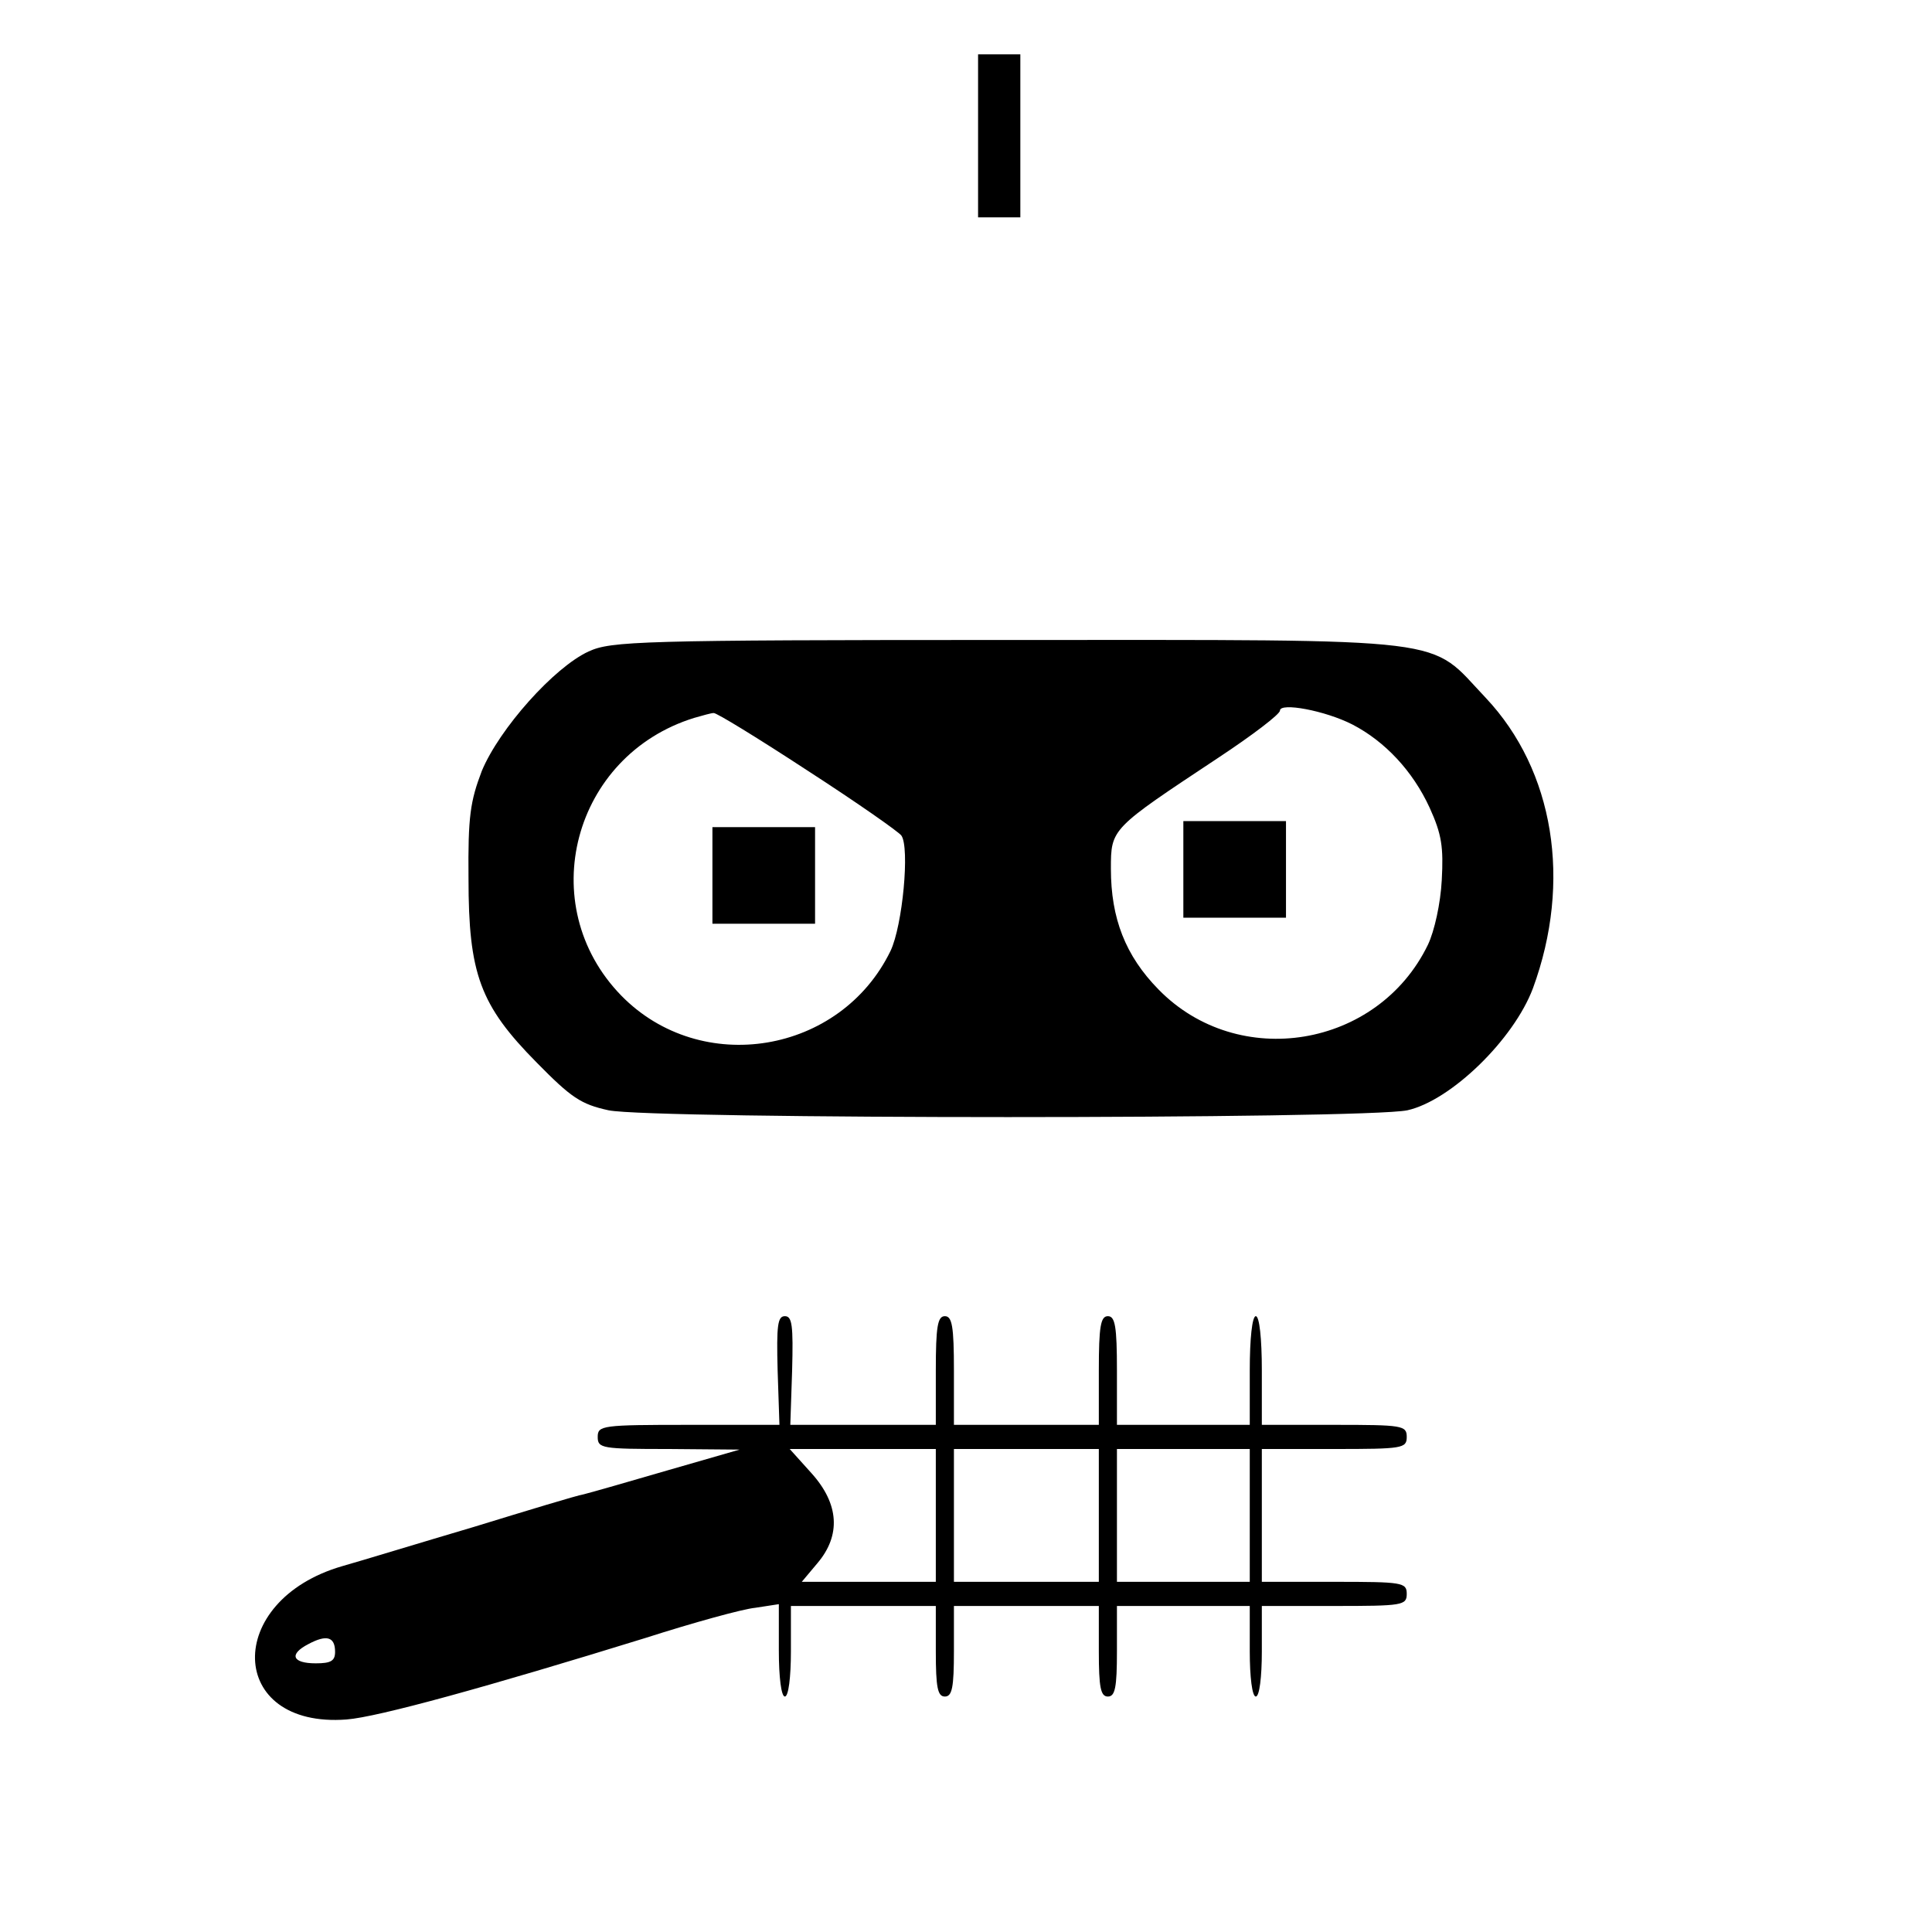
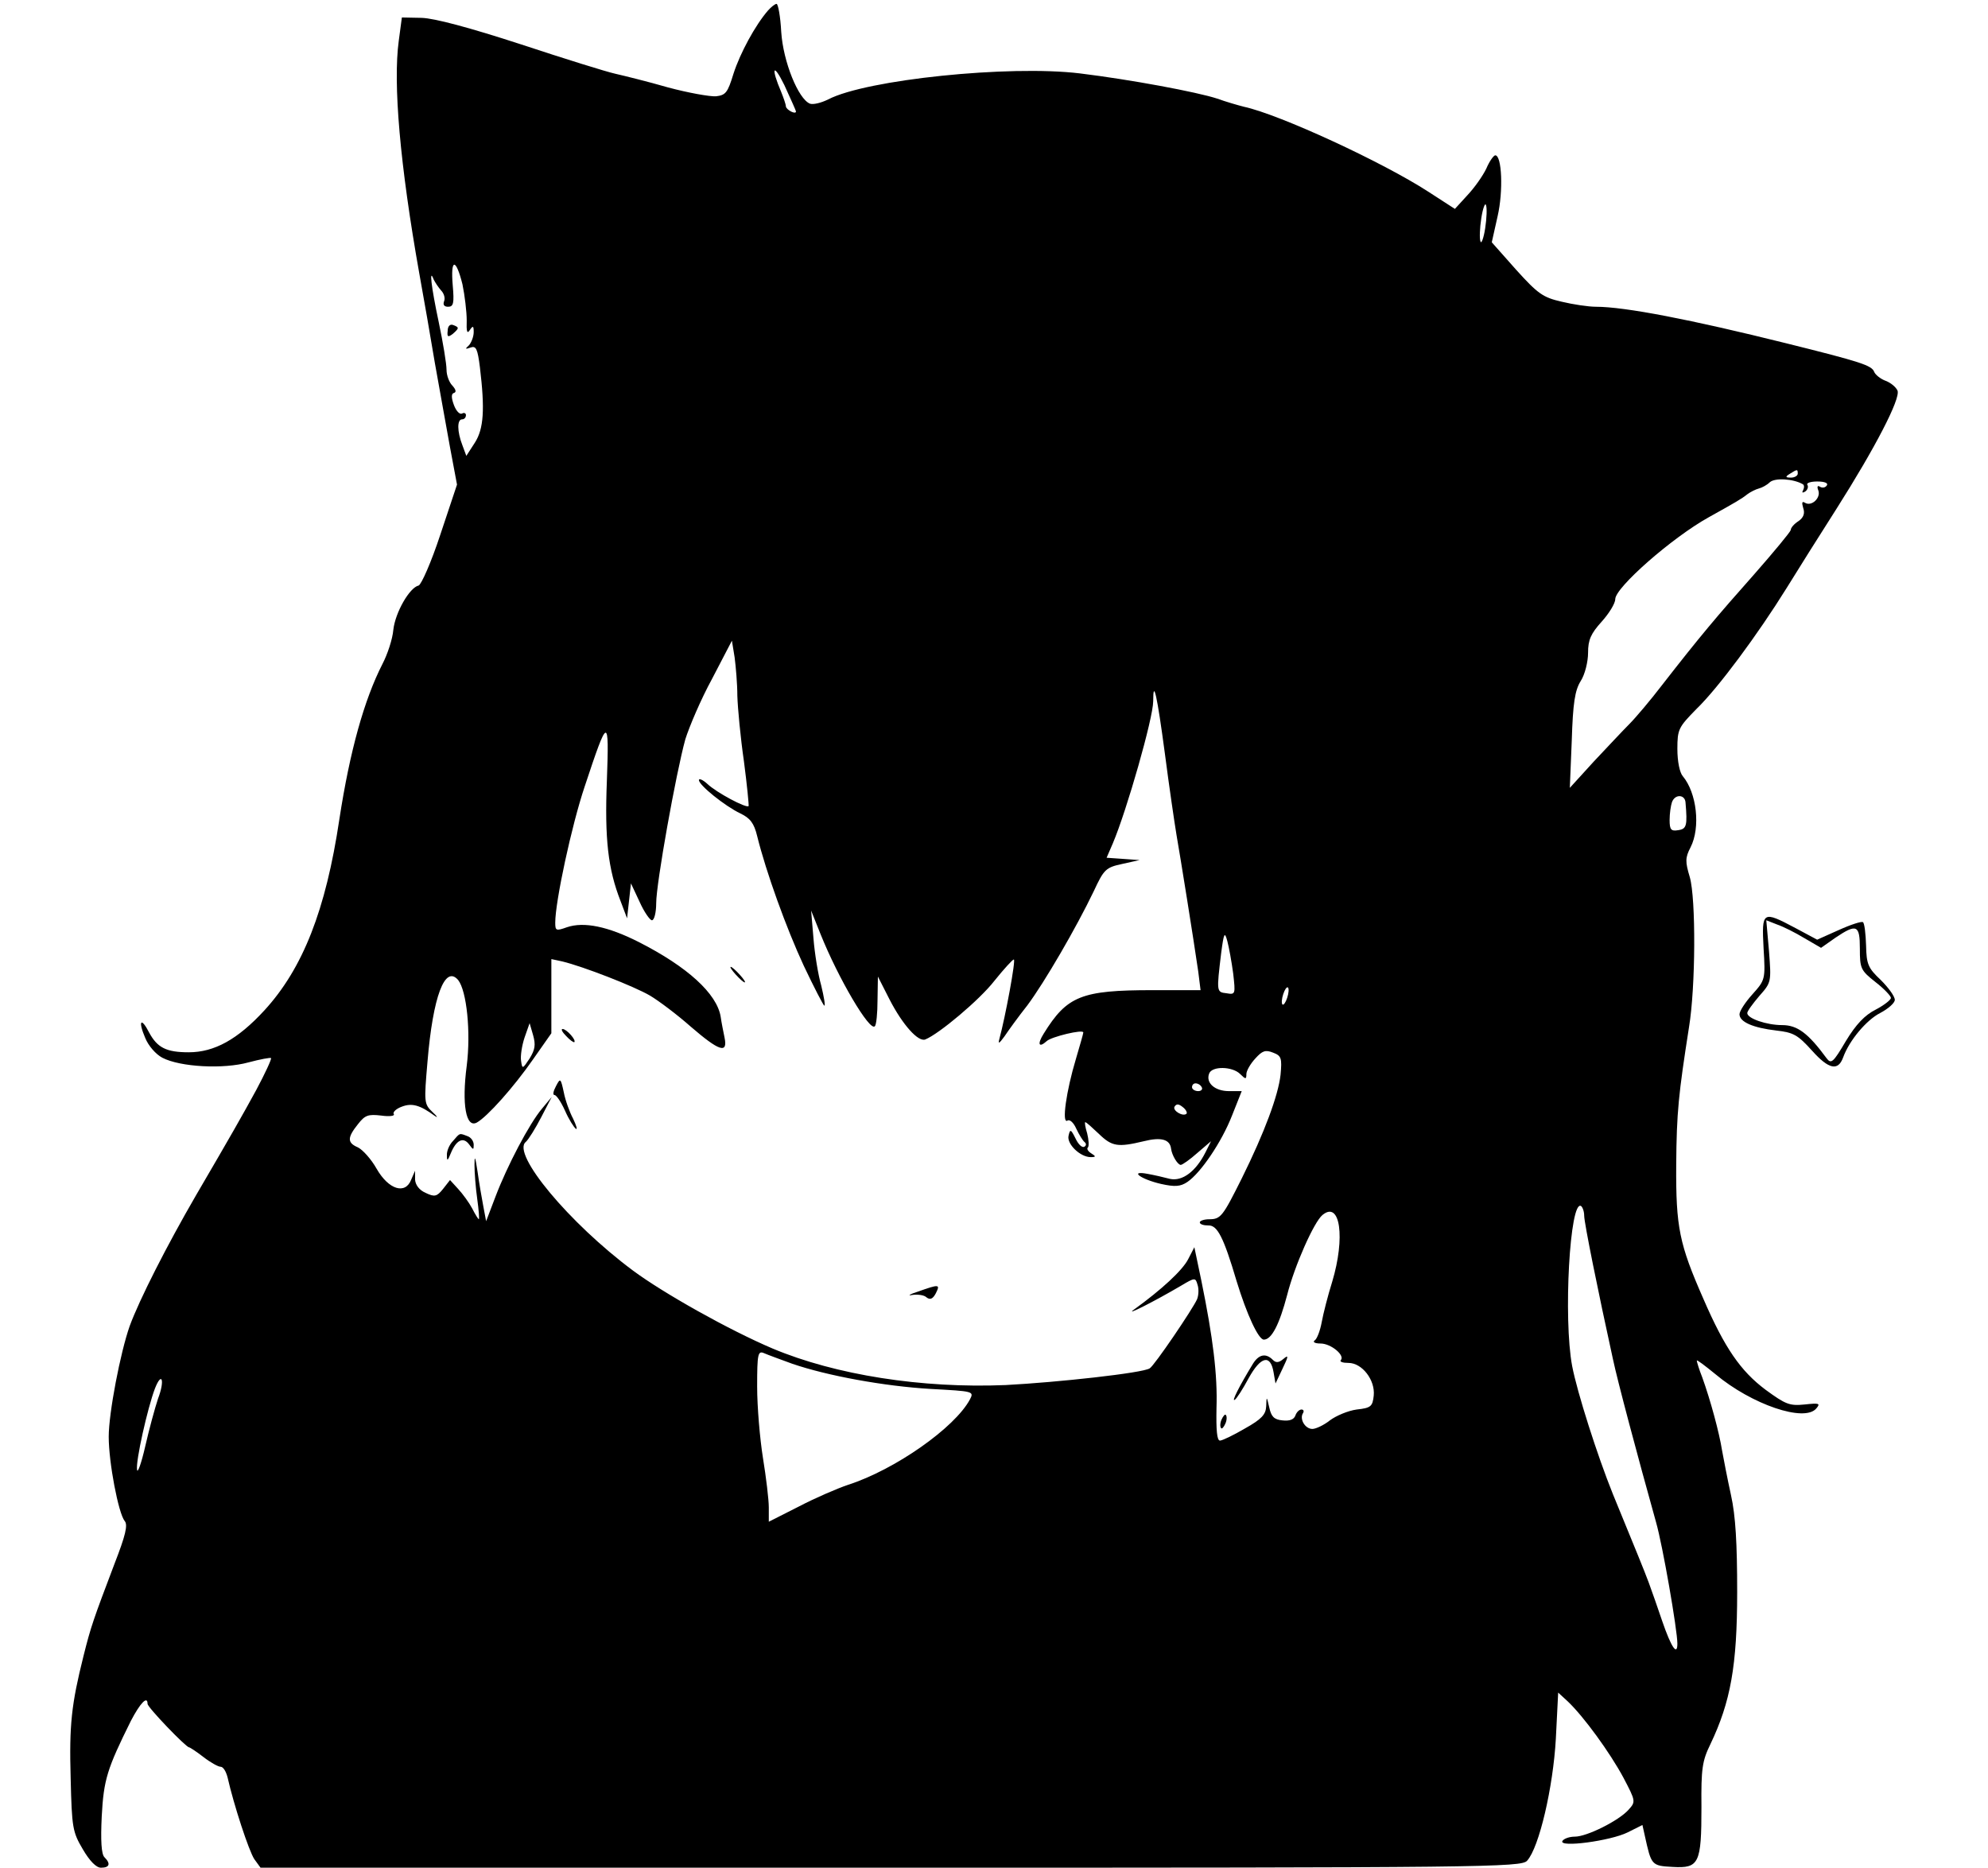
- <svg xmlns="http://www.w3.org/2000/svg" version="1.0" width="320pt" height="320pt" viewBox="0 0 320 320" preserveAspectRatio="xMidYMid meet">
-   <g transform="translate(0,320) scale(0.1,-0.1)" fill="#000000" stroke="none">
-     <path d="M1620 2975 l0 -135 35 0 35 0 0 135 0 135 -35 0 -35 0 0 -135z" />
-     <path d="M975 2121 c-57 -26 -148 -128 -177 -198 -19 -50 -23 -75 -22 -178 0 -158 19 -210 113 -305 57 -58 73 -69 119 -79 73 -15 1250 -15 1323 0 72 16 176 117 208 202 65 177 35 361 -78 481 -97 102 -40 96 -791 96 -612 0 -658 -2 -695 -19z m1265 -121 c54 -28 100 -77 128 -138 20 -44 23 -65 20 -120 -2 -38 -12 -84 -23 -107 -83 -171 -314 -209 -446 -74 -55 56 -79 118 -79 200 0 67 0 66 178 184 56 37 102 72 102 78 0 14 75 0 120 -23z m-903 -76 c82 -53 152 -102 156 -108 14 -20 2 -149 -18 -191 -83 -171 -314 -209 -446 -74 -146 150 -80 398 121 460 14 4 28 8 32 8 4 1 74 -42 155 -95z" />
-     <path d="M1960 1760 l0 -80 85 0 85 0 0 80 0 80 -85 0 -85 0 0 -80z" />
-     <path d="M1180 1750 l0 -80 85 0 85 0 0 80 0 80 -85 0 -85 0 0 -80z" />
-     <path d="M1288 930 l3 -90 -150 0 c-144 0 -151 -1 -151 -20 0 -19 7 -20 118 -20 l117 -1 -118 -34 c-65 -19 -128 -37 -140 -40 -12 -2 -94 -27 -182 -54 -88 -26 -186 -56 -218 -65 -197 -57 -191 -269 7 -254 52 4 233 54 495 135 78 25 161 48 182 50 l39 6 0 -77 c0 -44 4 -76 10 -76 6 0 10 32 10 75 l0 75 120 0 120 0 0 -75 c0 -60 3 -75 15 -75 12 0 15 15 15 75 l0 75 120 0 120 0 0 -75 c0 -60 3 -75 15 -75 12 0 15 15 15 75 l0 75 110 0 110 0 0 -75 c0 -43 4 -75 10 -75 6 0 10 32 10 75 l0 75 120 0 c113 0 120 1 120 20 0 19 -7 20 -120 20 l-120 0 0 110 0 110 120 0 c113 0 120 1 120 20 0 19 -7 20 -120 20 l-120 0 0 90 c0 53 -4 90 -10 90 -6 0 -10 -37 -10 -90 l0 -90 -110 0 -110 0 0 90 c0 73 -3 90 -15 90 -12 0 -15 -17 -15 -90 l0 -90 -120 0 -120 0 0 90 c0 73 -3 90 -15 90 -12 0 -15 -17 -15 -90 l0 -90 -121 0 -120 0 3 90 c2 75 0 90 -12 90 -12 0 -14 -15 -12 -90z m262 -240 l0 -110 -111 0 -111 0 26 31 c39 46 36 98 -10 149 l-36 40 121 0 121 0 0 -110z m270 0 l0 -110 -120 0 -120 0 0 110 0 110 120 0 120 0 0 -110z m250 0 l0 -110 -110 0 -110 0 0 110 0 110 110 0 110 0 0 -110z m-1515 -226 c0 -15 -7 -19 -32 -19 -39 0 -45 15 -12 32 30 16 44 12 44 -13z" />
+ <svg xmlns="http://www.w3.org/2000/svg" version="1.0" width="512pt" height="481pt" viewBox="0 0 512 481" preserveAspectRatio="xMidYMid meet">
+   <g transform="translate(0,481) scale(0.1,-0.1)" fill="#000000" stroke="none">
+     <path d="M1978 4783 c-33 -38 -72 -110 -89 -163 -15 -49 -20 -55 -45 -58 -16 -1 -72 9 -124 23 -52 15 -113 30 -135 35 -23 5 -132 39 -244 76 -132 43 -222 67 -255 68 l-51 1 -8 -60 c-15 -110 3 -319 53 -600 11 -60 29 -164 40 -230 12 -66 29 -163 39 -217 l18 -96 -43 -129 c-23 -70 -49 -129 -56 -131 -23 -5 -60 -69 -65 -114 -2 -24 -15 -63 -28 -88 -47 -92 -84 -224 -111 -400 -35 -234 -94 -384 -193 -492 -69 -75 -129 -108 -195 -108 -58 0 -81 12 -102 51 -21 41 -29 30 -10 -14 8 -20 27 -42 44 -51 46 -24 157 -30 222 -12 30 8 57 13 58 11 2 -2 -15 -39 -38 -82 -36 -66 -65 -117 -155 -271 -76 -131 -146 -269 -171 -337 -24 -68 -54 -224 -54 -285 0 -67 25 -197 41 -217 9 -10 2 -38 -26 -110 -55 -145 -61 -162 -80 -238 -31 -124 -37 -177 -33 -315 3 -127 5 -138 31 -182 18 -31 35 -48 47 -48 22 0 26 10 9 27 -8 8 -10 43 -7 105 5 95 14 123 75 246 24 46 43 66 43 44 0 -9 99 -112 107 -112 2 0 19 -11 37 -25 18 -14 38 -25 44 -25 7 0 14 -12 18 -27 16 -71 55 -190 69 -211 l16 -22 1623 0 c1530 0 1624 1 1639 18 31 34 67 189 74 314 l6 119 25 -23 c41 -39 108 -131 143 -196 32 -61 32 -62 13 -83 -25 -28 -107 -69 -138 -69 -14 0 -28 -5 -32 -11 -11 -18 124 0 168 22 l38 19 6 -27 c17 -77 17 -78 72 -81 68 -4 74 9 74 154 -1 99 2 119 23 162 52 109 69 202 69 392 0 125 -4 196 -16 250 -9 41 -19 93 -23 115 -7 45 -30 130 -51 188 -8 20 -14 40 -14 43 0 3 21 -13 48 -35 93 -78 230 -125 260 -88 11 13 7 14 -30 10 -39 -4 -49 0 -101 38 -64 48 -105 107 -160 234 -62 141 -71 184 -70 345 1 136 6 182 33 355 17 103 18 330 2 386 -12 40 -12 50 2 77 26 51 16 140 -20 183 -8 9 -14 38 -14 70 0 51 3 56 49 103 56 54 158 192 232 311 27 44 85 136 129 205 99 156 165 283 157 304 -4 9 -17 20 -30 25 -14 5 -27 16 -30 23 -6 17 -34 26 -227 74 -245 61 -415 94 -490 94 -19 0 -59 6 -88 13 -48 11 -61 20 -117 82 l-63 71 15 67 c15 65 11 157 -6 157 -4 0 -15 -15 -23 -34 -9 -19 -31 -50 -49 -69 l-32 -35 -68 44 c-117 76 -383 199 -475 219 -16 4 -47 13 -69 21 -52 17 -223 49 -354 65 -182 22 -550 -16 -648 -67 -18 -9 -39 -14 -47 -11 -30 12 -69 108 -74 185 -2 39 -8 72 -12 72 -4 0 -14 -8 -22 -17z m72 -260 c0 -9 -25 4 -26 13 0 5 -6 22 -12 37 -27 63 -21 77 8 18 16 -35 30 -66 30 -68z m1775 -301 c-4 -26 -10 -41 -12 -34 -3 7 -2 34 2 60 4 26 10 41 12 34 3 -7 2 -34 -2 -60z m-2634 -144 c6 -29 11 -71 11 -93 -1 -29 1 -36 8 -25 8 12 10 11 10 -5 0 -12 -6 -27 -12 -34 -11 -10 -10 -11 4 -6 14 5 18 -3 24 -51 13 -108 10 -158 -13 -194 l-22 -34 -10 27 c-14 36 -14 67 -1 67 6 0 10 5 10 11 0 5 -5 7 -10 4 -6 -3 -15 6 -21 22 -7 19 -7 29 0 31 7 2 5 9 -4 19 -8 8 -15 26 -15 41 0 15 -9 70 -20 122 -20 94 -25 142 -13 110 4 -8 12 -20 19 -28 7 -7 11 -19 8 -27 -4 -10 0 -15 10 -15 14 0 16 9 12 55 -6 70 8 71 25 3z m3439 -488 c0 -5 -8 -10 -17 -10 -15 0 -16 2 -3 10 19 12 20 12 20 0z m13 -27 c4 -2 4 -9 1 -15 -4 -7 -2 -8 5 -4 6 4 9 12 6 17 -4 5 8 9 25 9 19 0 29 -4 25 -10 -4 -6 -11 -7 -17 -4 -7 5 -9 1 -5 -9 7 -19 -17 -42 -34 -32 -8 5 -9 1 -5 -13 5 -14 1 -25 -12 -34 -11 -7 -20 -17 -20 -23 -1 -5 -44 -57 -95 -115 -95 -107 -139 -159 -237 -285 -29 -38 -68 -84 -84 -100 -17 -17 -58 -61 -92 -97 l-61 -67 5 122 c3 96 8 129 23 153 11 17 19 50 19 73 0 33 7 49 35 80 19 21 35 47 35 58 0 30 147 159 241 211 70 39 84 47 99 59 8 6 22 13 30 15 8 2 21 9 28 16 13 12 61 9 85 -5z m-2744 -545 c1 -32 8 -107 17 -169 8 -61 13 -113 12 -115 -6 -6 -83 35 -106 57 -12 11 -22 15 -22 10 0 -13 67 -67 107 -86 25 -12 35 -25 43 -58 23 -93 75 -237 120 -334 27 -57 51 -103 53 -103 3 0 -1 23 -8 52 -8 28 -17 83 -20 122 l-6 71 24 -60 c46 -115 127 -252 140 -238 4 3 7 34 7 67 l1 61 30 -59 c34 -66 74 -110 92 -103 35 14 140 102 178 151 24 30 47 55 50 55 6 1 -22 -149 -37 -204 -4 -15 -1 -13 13 6 10 15 36 51 59 80 44 59 126 200 171 294 26 56 31 61 73 70 l45 10 -42 3 -43 3 16 37 c36 85 104 323 104 366 0 60 10 16 30 -134 11 -85 25 -180 30 -210 10 -57 44 -269 56 -352 l6 -48 -124 0 c-183 0 -220 -15 -280 -112 -17 -27 -13 -38 8 -19 12 11 94 31 94 22 0 -3 -9 -34 -19 -68 -25 -83 -37 -168 -22 -159 6 4 16 -5 23 -21 7 -15 17 -31 21 -34 5 -4 5 -9 0 -12 -6 -4 -16 6 -23 21 -12 24 -14 25 -18 7 -5 -21 30 -55 57 -55 14 0 14 2 1 10 -8 5 -12 12 -8 15 3 4 2 20 -2 36 -5 16 -7 29 -5 29 3 0 18 -14 35 -30 34 -33 49 -35 116 -19 44 11 67 5 70 -19 2 -17 17 -42 25 -42 4 0 24 14 43 31 l35 30 -14 -28 c-25 -50 -60 -76 -92 -69 -15 4 -41 10 -58 13 -48 9 -17 -14 35 -26 36 -8 50 -7 68 5 34 23 88 102 115 171 l25 63 -33 0 c-36 0 -60 21 -51 45 7 20 60 19 80 -1 14 -14 16 -14 16 0 0 8 10 26 23 40 18 20 26 23 46 15 21 -8 23 -14 19 -57 -6 -53 -41 -148 -100 -267 -49 -98 -54 -105 -84 -105 -13 0 -24 -4 -24 -8 0 -5 10 -8 22 -8 23 1 39 -29 73 -144 26 -85 56 -150 70 -150 20 0 40 39 60 115 19 75 69 188 91 206 46 38 59 -59 25 -172 -11 -35 -23 -82 -27 -104 -4 -22 -12 -43 -18 -47 -6 -4 0 -8 15 -8 27 0 64 -31 52 -43 -3 -4 5 -7 20 -7 35 0 69 -44 65 -84 -3 -28 -7 -32 -44 -36 -22 -3 -53 -16 -69 -28 -15 -12 -36 -22 -45 -22 -19 0 -34 26 -24 41 3 5 1 9 -4 9 -6 0 -13 -7 -16 -16 -4 -10 -15 -14 -33 -12 -22 2 -29 10 -34 33 -7 30 -7 30 -8 3 -1 -21 -12 -33 -55 -57 -29 -17 -58 -31 -64 -31 -8 0 -10 28 -9 83 3 86 -9 182 -39 329 l-18 86 -16 -31 c-15 -29 -68 -78 -140 -130 -25 -18 54 22 122 62 35 21 37 21 42 3 4 -11 3 -28 -1 -38 -11 -25 -110 -171 -122 -178 -18 -12 -237 -36 -371 -43 -216 -9 -438 26 -600 94 -113 48 -282 143 -360 201 -164 122 -313 301 -276 331 7 6 25 35 40 64 l27 52 -25 -30 c-33 -39 -90 -148 -120 -227 l-24 -63 -7 37 c-4 21 -11 61 -15 90 -6 40 -8 44 -8 18 0 -19 3 -59 7 -87 4 -29 6 -53 4 -53 -1 0 -9 12 -17 28 -8 15 -24 37 -36 50 l-21 23 -18 -23 c-16 -20 -22 -21 -45 -10 -16 7 -26 20 -27 34 l0 23 -10 -23 c-15 -39 -58 -26 -89 28 -14 25 -36 49 -48 55 -28 12 -28 25 0 60 18 23 26 26 60 22 21 -3 36 -1 32 4 -3 5 7 14 21 19 26 10 47 4 85 -24 9 -6 6 -1 -6 10 -22 21 -22 25 -13 130 14 168 45 250 79 210 22 -28 33 -134 22 -221 -13 -99 -2 -161 26 -146 27 15 95 91 145 163 l47 67 0 95 0 96 28 -6 c54 -13 185 -64 226 -88 22 -13 70 -49 105 -80 73 -63 96 -71 87 -28 -3 15 -8 39 -10 54 -10 59 -85 128 -211 192 -79 40 -141 53 -185 38 -28 -10 -30 -9 -30 12 0 54 42 250 76 351 60 181 63 182 57 15 -6 -151 3 -228 35 -310 l17 -45 5 45 5 45 22 -47 c12 -27 27 -48 32 -48 6 0 11 20 11 44 0 51 51 335 75 422 10 32 40 103 69 156 l51 98 7 -43 c3 -23 7 -68 7 -99z m2442 -275 c5 -59 3 -68 -19 -71 -18 -3 -22 1 -22 26 0 17 3 37 6 46 8 22 34 20 35 -1z m-1165 -440 c6 -53 6 -55 -17 -51 -26 3 -26 3 -14 103 7 53 9 57 16 31 4 -15 11 -53 15 -83z m139 -63 c-4 -12 -9 -19 -12 -17 -3 3 -2 15 2 27 4 12 9 19 12 17 3 -3 2 -15 -2 -27z m-1951 -156 c-18 -27 -19 -28 -22 -6 -2 12 2 39 9 60 l13 37 9 -31 c7 -25 5 -37 -9 -60z m1731 -74 c3 -5 -1 -10 -9 -10 -9 0 -16 5 -16 10 0 6 4 10 9 10 6 0 13 -4 16 -10z m-39 -68 c-9 -9 -37 8 -31 18 5 8 11 7 21 -1 8 -6 12 -14 10 -17z m1024 -263 c0 -18 36 -196 74 -369 12 -57 63 -248 111 -420 17 -59 55 -278 55 -313 0 -33 -16 -9 -39 58 -11 33 -27 78 -35 100 -14 37 -26 66 -92 227 -40 99 -92 262 -105 330 -23 122 -6 430 23 412 4 -3 8 -14 8 -25z m-2040 -381 c90 -31 237 -58 357 -65 110 -6 112 -6 101 -27 -39 -73 -193 -181 -314 -220 -27 -9 -85 -34 -127 -56 l-77 -39 0 37 c0 20 -7 78 -15 127 -8 50 -15 132 -15 184 0 85 2 93 18 86 9 -4 42 -16 72 -27z m-1633 -90 c-8 -24 -23 -79 -33 -123 -10 -44 -20 -71 -21 -60 -4 21 27 159 46 209 18 46 26 21 8 -26z" />
+     <path d="M1153 3958 c-2 -16 1 -17 13 -8 17 15 17 17 1 23 -8 3 -14 -3 -14 -15z" />
+     <path d="M1895 2300 c10 -11 20 -20 23 -20 3 0 -3 9 -13 20 -10 11 -20 20 -23 20 -3 0 3 -9 13 -20z" />
+     <path d="M1458 2142 c9 -10 19 -17 21 -16 6 5 -20 34 -30 34 -5 0 -1 -8 9 -18z" />
+     <path d="M1432 2013 c-7 -13 -9 -23 -4 -23 5 0 17 -18 27 -40 10 -23 23 -43 28 -47 5 -3 1 9 -7 26 -9 17 -20 47 -24 68 -8 37 -9 37 -20 16z" />
+     <path d="M1167 1872 c-10 -10 -17 -27 -16 -38 0 -15 2 -14 10 6 14 34 32 43 47 23 11 -15 12 -15 12 -1 0 9 -7 19 -16 22 -21 8 -19 9 -37 -12z" />
+     <path d="M2365 1484 c-22 -7 -29 -12 -16 -9 14 2 31 0 37 -6 9 -7 16 -5 24 10 12 24 9 24 -45 5z" />
+     <path d="M3227 1298 c-36 -59 -56 -99 -47 -93 5 3 21 28 36 56 31 56 56 62 64 15 l5 -29 18 38 c16 33 16 37 2 25 -12 -10 -19 -10 -27 -2 -18 18 -36 14 -51 -10z" />
+     <path d="M3146 1154 c-4 -9 -4 -19 -1 -22 2 -3 7 3 11 12 4 9 4 19 1 22 -2 3 -7 -3 -11 -12z" />
+     <path d="M4542 2368 c5 -81 4 -82 -29 -119 -18 -20 -33 -43 -33 -51 0 -20 35 -35 95 -42 44 -5 55 -11 92 -52 43 -48 67 -53 80 -17 16 44 60 96 95 114 21 11 38 26 38 34 0 9 -16 31 -36 51 -33 31 -37 41 -38 89 -1 30 -4 57 -8 60 -3 3 -31 -6 -62 -20 l-56 -25 -56 30 c-85 45 -87 44 -82 -52z m105 26 l43 -25 37 26 c55 37 63 33 63 -28 0 -51 2 -56 40 -86 22 -17 40 -36 40 -41 0 -5 -18 -19 -39 -30 -28 -14 -51 -38 -77 -81 -33 -56 -38 -60 -50 -44 -47 64 -75 85 -114 85 -40 0 -90 17 -90 31 0 5 14 24 31 44 31 35 31 36 25 115 l-7 80 28 -11 c15 -5 47 -21 70 -35z" />
  </g>
</svg>
